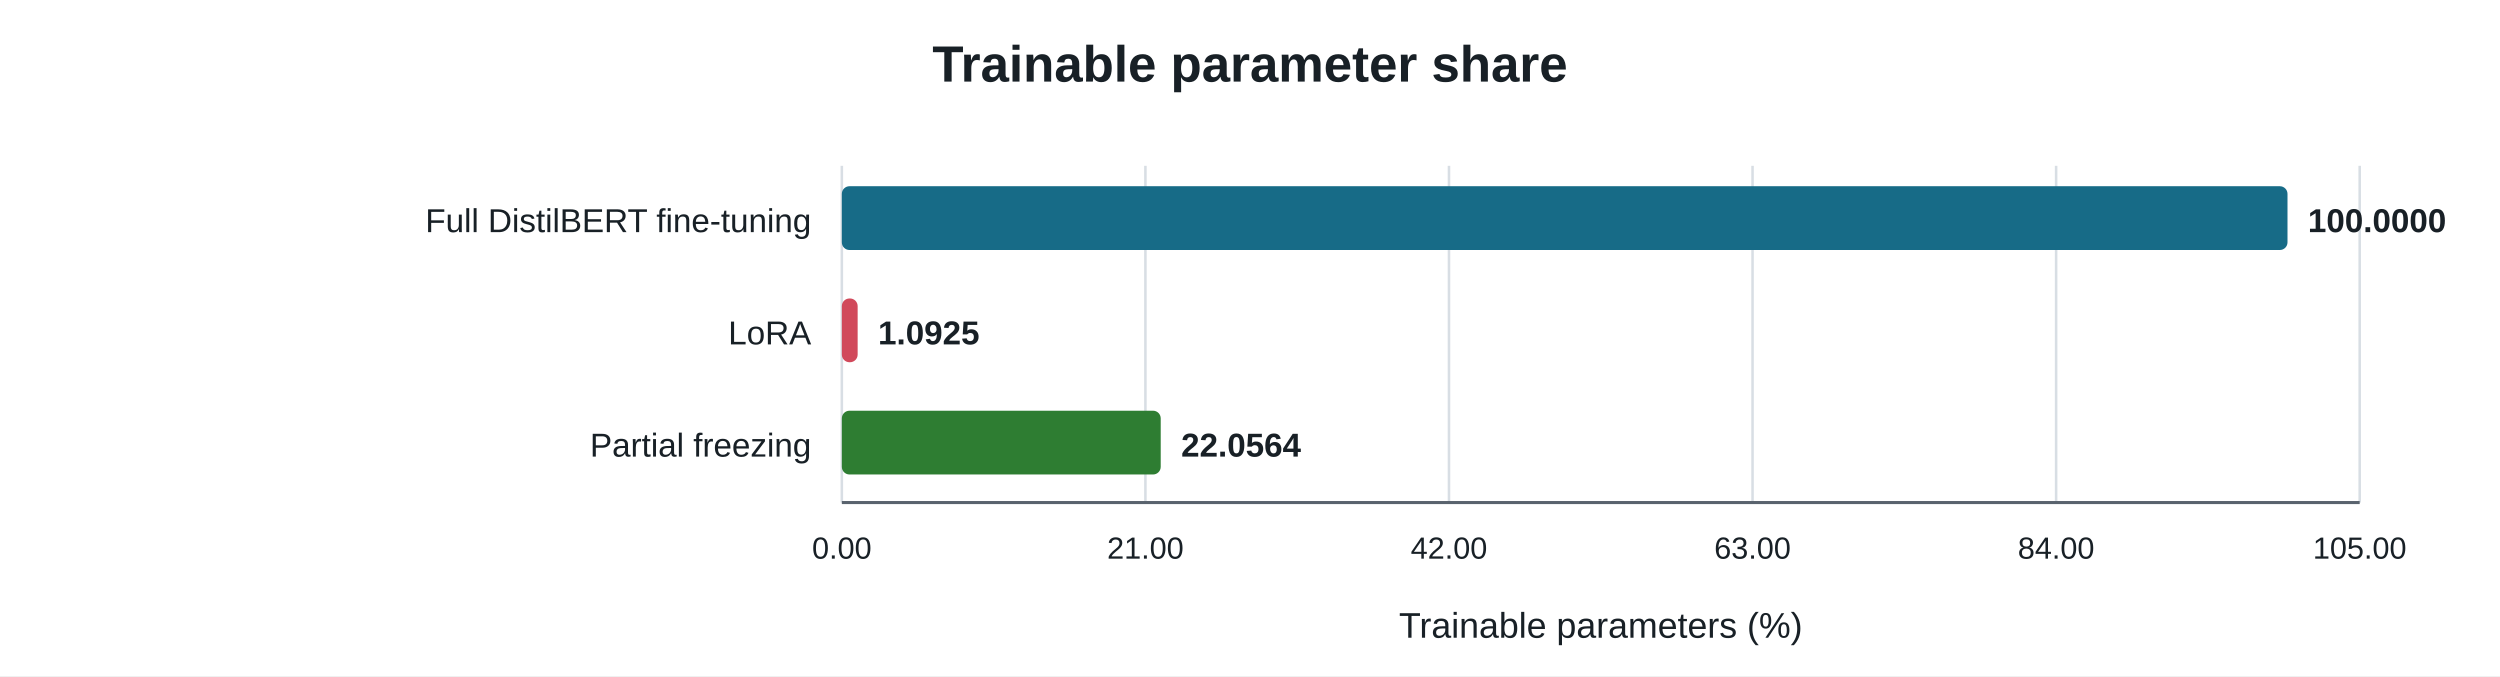
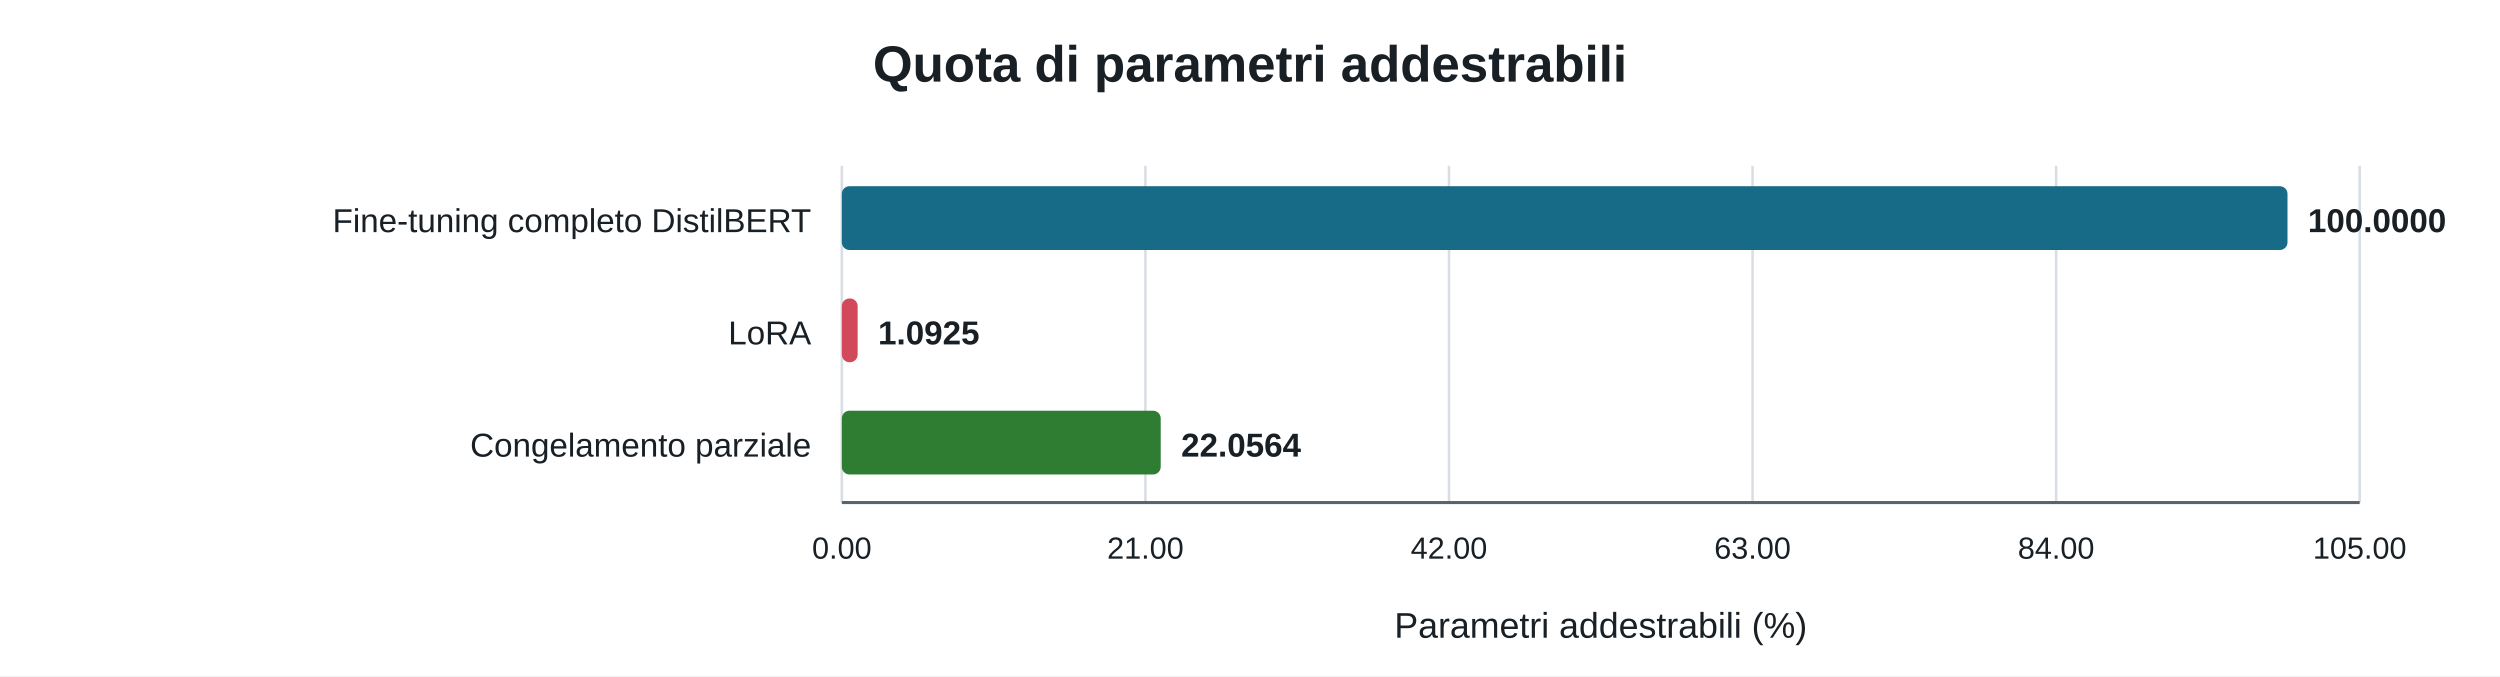
<svg xmlns="http://www.w3.org/2000/svg" width="980" height="265" viewBox="0 0 980 265" role="img" aria-labelledby="title desc">
  <rect width="100%" height="100%" fill="#ffffff" />
  <style>text{font-family:Arial,sans-serif;fill:#182026;letter-spacing:0} .grid{stroke:#d8dee4;stroke-width:1} .axis{stroke:#59636e;stroke-width:1.2}</style>
-   <text x="490.0" y="32" text-anchor="middle" font-size="20" font-weight="700">Trainable parameter share</text>
+   <text x="490.0" y="32" text-anchor="middle" font-size="20" font-weight="700">Quota di parametri addestrabili</text>
  <line class="grid" x1="330.0" y1="65" x2="330.0" y2="197" />
  <text x="330.0" y="219" text-anchor="middle" font-size="12">0.00</text>
  <line class="grid" x1="449.0" y1="65" x2="449.0" y2="197" />
  <text x="449.0" y="219" text-anchor="middle" font-size="12">21.00</text>
  <line class="grid" x1="568.0" y1="65" x2="568.0" y2="197" />
  <text x="568.0" y="219" text-anchor="middle" font-size="12">42.00</text>
  <line class="grid" x1="687.0" y1="65" x2="687.0" y2="197" />
  <text x="687.0" y="219" text-anchor="middle" font-size="12">63.00</text>
  <line class="grid" x1="806.0" y1="65" x2="806.0" y2="197" />
  <text x="806.0" y="219" text-anchor="middle" font-size="12">84.00</text>
  <line class="grid" x1="925.0" y1="65" x2="925.0" y2="197" />
  <text x="925.0" y="219" text-anchor="middle" font-size="12">105.00</text>
-   <text x="318" y="91" text-anchor="end" font-size="13">Full DistilBERT fine-tuning</text>
+   <text x="318" y="91" text-anchor="end" font-size="13">Fine-tuning completo DistilBERT</text>
  <rect x="330" y="73" width="566.7" height="25" rx="3" fill="#176B87" />
  <text x="904.7" y="91" font-size="13" font-weight="700">100.0000</text>
  <text x="318" y="135" text-anchor="end" font-size="13">LoRA</text>
  <rect x="330" y="117" width="6.2" height="25" rx="3" fill="#D1495B" />
  <text x="344.2" y="135" font-size="13" font-weight="700">1.0925</text>
-   <text x="318" y="179" text-anchor="end" font-size="13">Partial freezing</text>
+   <text x="318" y="179" text-anchor="end" font-size="13">Congelamento parziale</text>
  <rect x="330" y="161" width="125.0" height="25" rx="3" fill="#2E7D32" />
  <text x="463.0" y="179" font-size="13" font-weight="700">22.0564</text>
  <line class="axis" x1="330" y1="197" x2="925" y2="197" />
-   <text x="627.5" y="250" text-anchor="middle" font-size="14">Trainable parameters (%)</text>
+   <text x="627.5" y="250" text-anchor="middle" font-size="14">Parametri addestrabili (%)</text>
</svg>
